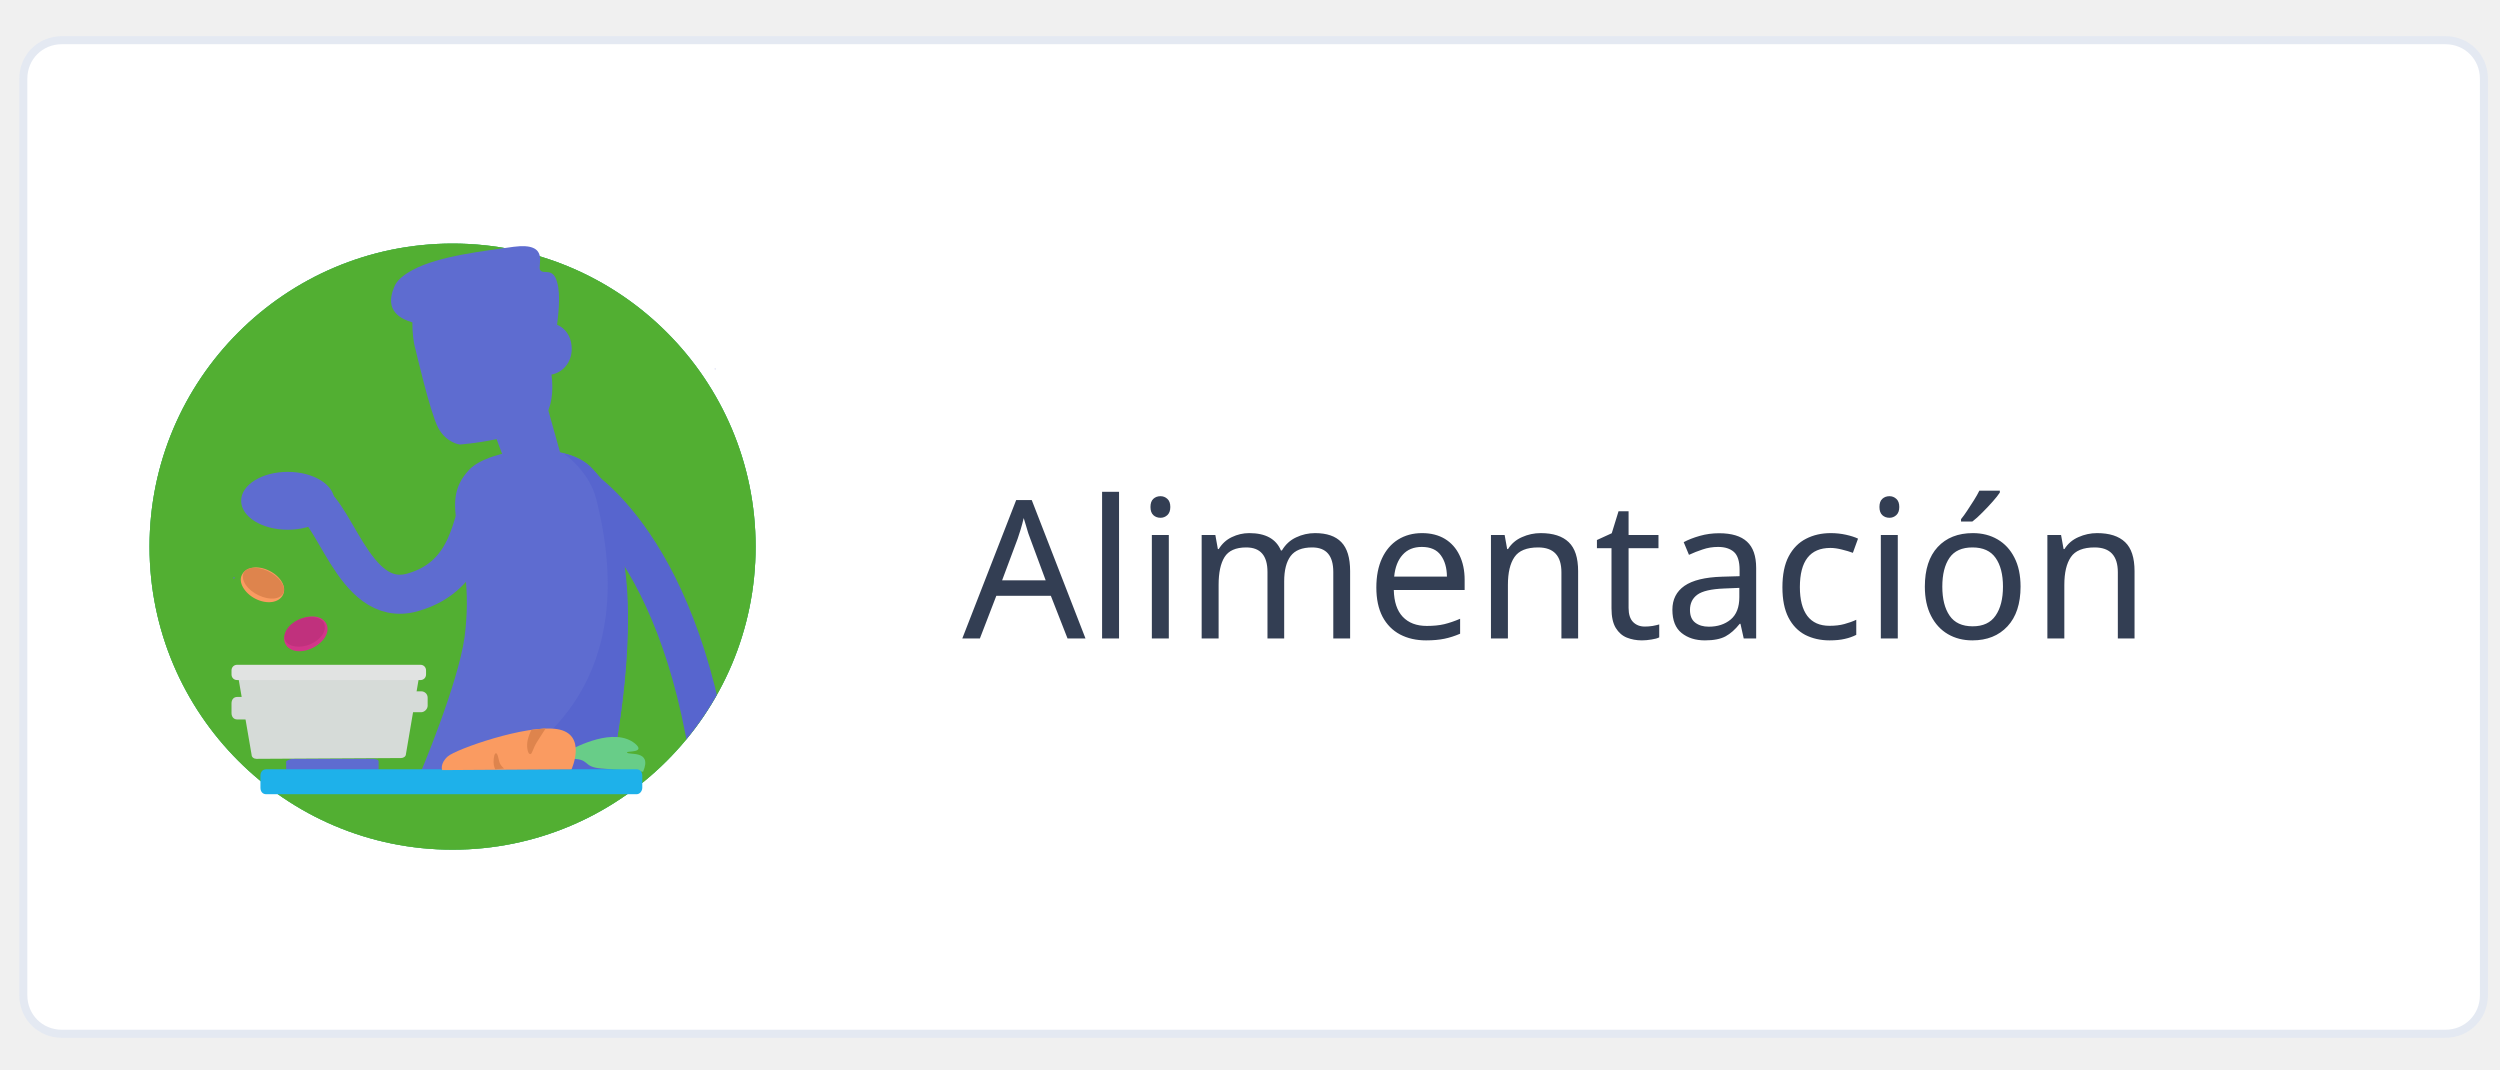
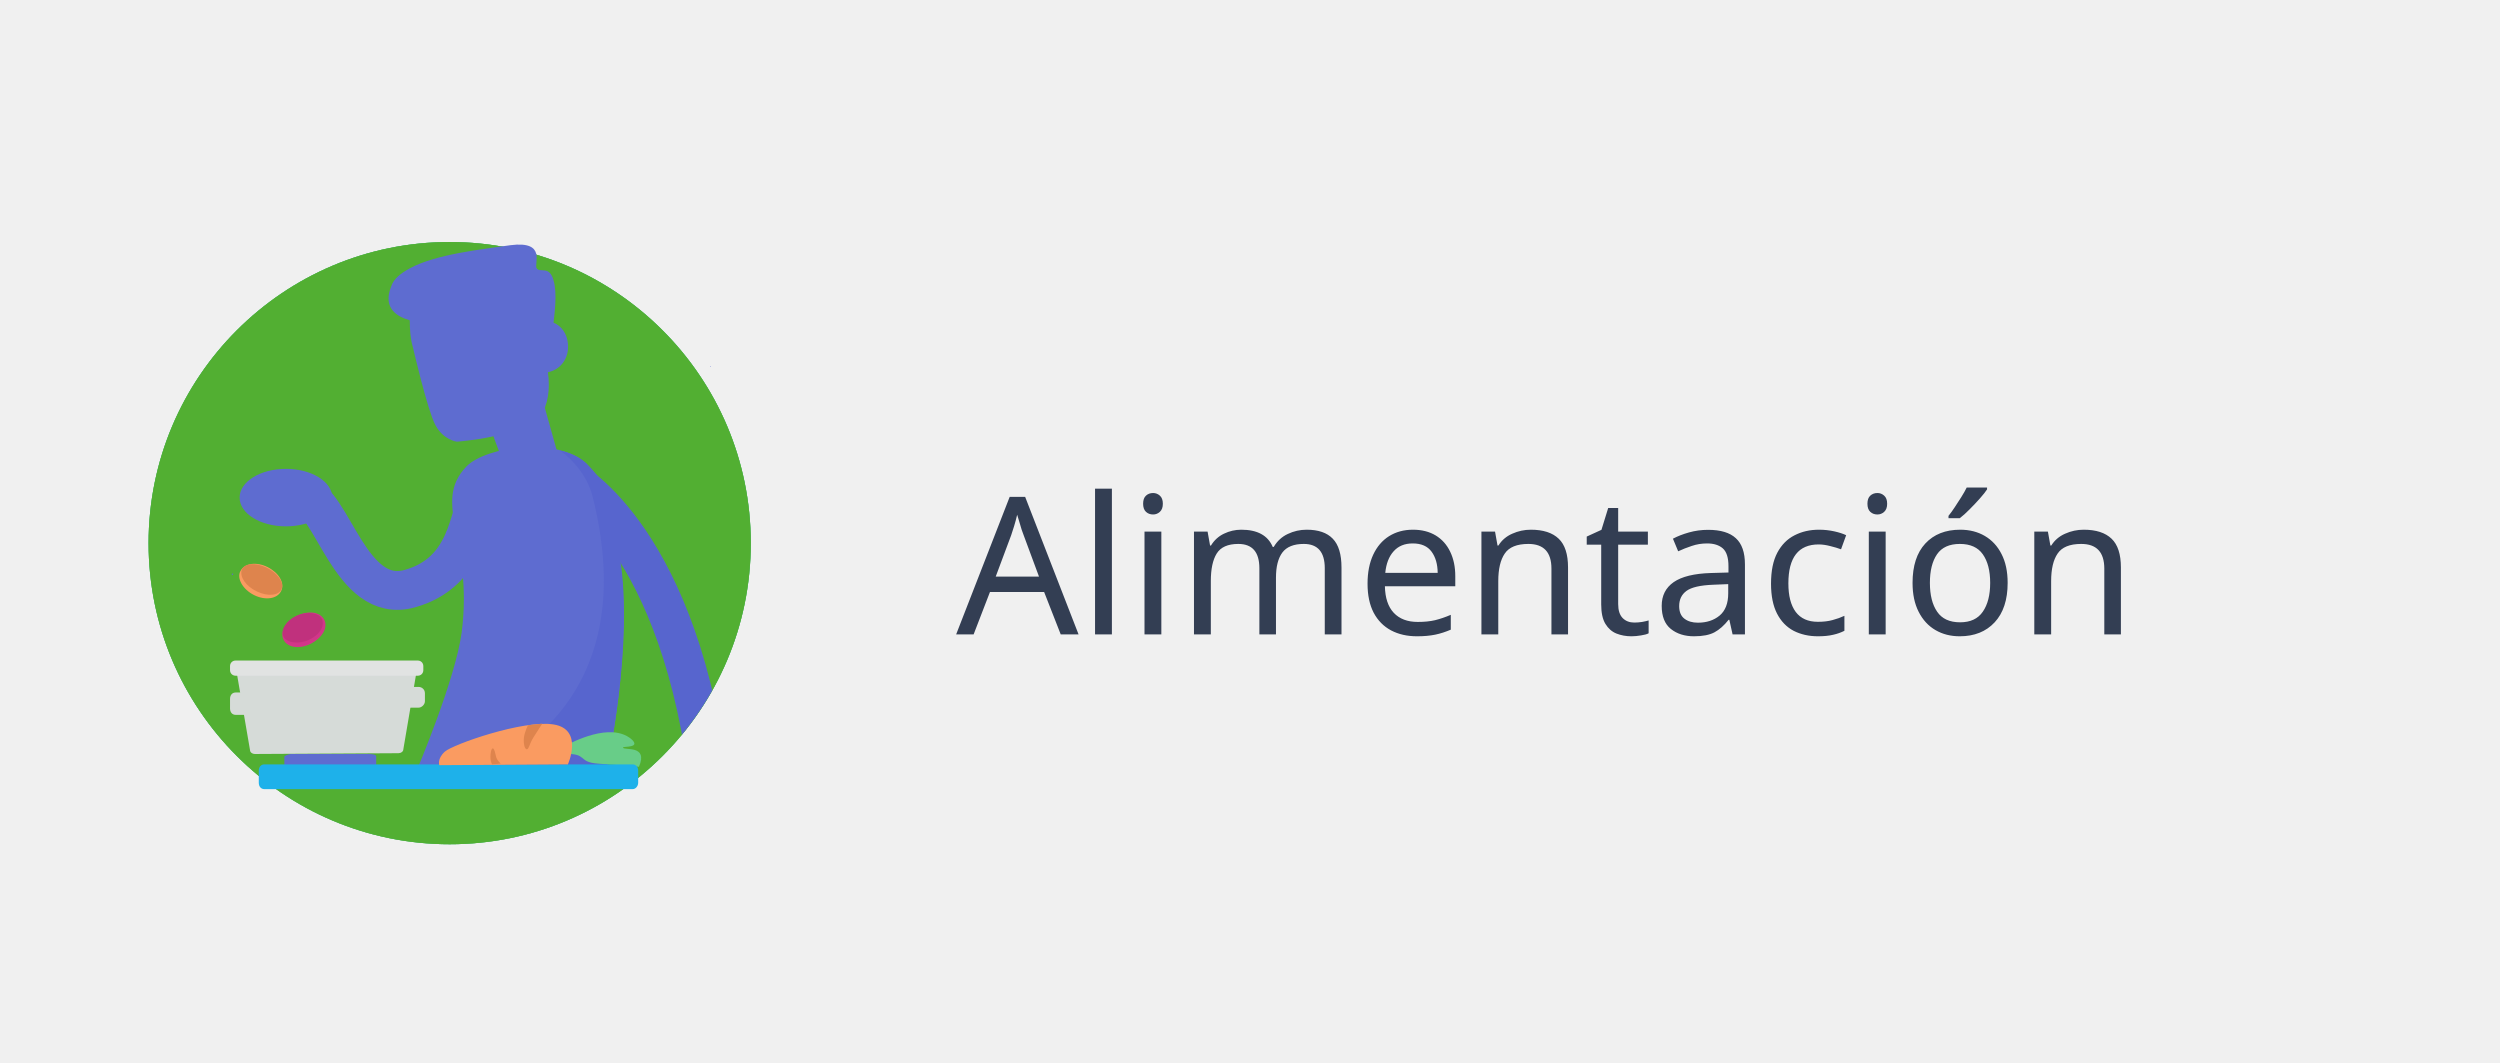
- <svg xmlns="http://www.w3.org/2000/svg" version="1.1" id="Capa_1" x="0px" y="0px" viewBox="0 0 311 133" style="enable-background:new 0 0 311 133;" xml:space="preserve">
+ <svg xmlns="http://www.w3.org/2000/svg" version="1.1" id="Capa_1" x="0px" y="0px" viewBox="0 0 313 133" style="enable-background:new 0 0 313 133;" xml:space="preserve">
  <style type="text/css">
	.st0{display:none;filter:url(#prefix__a);}
	.st1{display:inline;fill-rule:evenodd;clip-rule:evenodd;}
- 	.st2{fill-rule:evenodd;clip-rule:evenodd;fill:#FFFFFF;stroke:#E4E9F2;}
- 	.st3{fill-rule:evenodd;clip-rule:evenodd;fill:#4FBA71;}
- 	.st4{fill-rule:evenodd;clip-rule:evenodd;fill:#52AF32;}
- 	.st5{filter:url(#Adobe_OpacityMaskFilter);}
- 	.st6{fill-rule:evenodd;clip-rule:evenodd;fill:#FFFFFF;}
- 	.st7{mask:url(#prefix__d_1_);fill:none;stroke:#5765CE;stroke-width:4.86;stroke-linejoin:round;}
- 	.st8{fill-rule:evenodd;clip-rule:evenodd;fill:#5E6CD0;}
- 	.st9{fill-rule:evenodd;clip-rule:evenodd;fill:#FEFFFE;}
- 	.st10{fill:none;stroke:#68CD88;stroke-width:0.5;stroke-linecap:round;stroke-linejoin:round;}
- 	.st11{fill-rule:evenodd;clip-rule:evenodd;fill:#D6DBD8;}
- 	.st12{fill:none;stroke:#5E6CD0;stroke-width:4.86;stroke-linejoin:round;}
- 	.st13{fill-rule:evenodd;clip-rule:evenodd;fill:#FA9B61;}
- 	.st14{fill-rule:evenodd;clip-rule:evenodd;fill:#D23689;}
- 	.st15{fill-rule:evenodd;clip-rule:evenodd;fill:#5765CE;}
- 	.st16{fill-rule:evenodd;clip-rule:evenodd;fill:#68CD88;}
- 	.st17{fill-rule:evenodd;clip-rule:evenodd;fill:#1EB1EA;}
- 	.st18{fill-rule:evenodd;clip-rule:evenodd;fill:#DE844D;}
- 	.st19{fill-rule:evenodd;clip-rule:evenodd;fill:#E1E3E2;}
- 	.st20{fill-rule:evenodd;clip-rule:evenodd;fill:#C0317D;}
- 	.st21{fill:#333E53;}
- 	.st22{font-family:'Montserrat-Medium';}
- 	.st23{font-size:24.009px;}
+ 	.st2{fill-rule:evenodd;clip-rule:evenodd;fill:#4FBA71;}
+ 	.st3{fill-rule:evenodd;clip-rule:evenodd;fill:#52AF32;}
+ 	.st4{filter:url(#Adobe_OpacityMaskFilter);}
+ 	.st5{fill-rule:evenodd;clip-rule:evenodd;fill:#FFFFFF;}
+ 	.st6{mask:url(#prefix__d_1_);fill:none;stroke:#5765CE;stroke-width:4.86;stroke-linejoin:round;}
+ 	.st7{fill-rule:evenodd;clip-rule:evenodd;fill:#5E6CD0;}
+ 	.st8{fill-rule:evenodd;clip-rule:evenodd;fill:#FEFFFE;}
+ 	.st9{fill:none;stroke:#68CD88;stroke-width:0.5;stroke-linecap:round;stroke-linejoin:round;}
+ 	.st10{fill-rule:evenodd;clip-rule:evenodd;fill:#D6DBD8;}
+ 	.st11{fill:none;stroke:#5E6CD0;stroke-width:4.86;stroke-linejoin:round;}
+ 	.st12{fill-rule:evenodd;clip-rule:evenodd;fill:#FA9B61;}
+ 	.st13{fill-rule:evenodd;clip-rule:evenodd;fill:#D23689;}
+ 	.st14{fill-rule:evenodd;clip-rule:evenodd;fill:#5765CE;}
+ 	.st15{fill-rule:evenodd;clip-rule:evenodd;fill:#68CD88;}
+ 	.st16{fill-rule:evenodd;clip-rule:evenodd;fill:#1EB1EA;}
+ 	.st17{fill-rule:evenodd;clip-rule:evenodd;fill:#DE844D;}
+ 	.st18{fill-rule:evenodd;clip-rule:evenodd;fill:#E1E3E2;}
+ 	.st19{fill-rule:evenodd;clip-rule:evenodd;fill:#C0317D;}
+ 	.st20{fill:#333E53;}
+ 	.st21{font-family:'Montserrat-Medium';}
+ 	.st22{font-size:24.009px;}
+ 	.st23{display:none;}
+ 	.st24{display:inline;}
+ 	.st25{fill-rule:evenodd;clip-rule:evenodd;}
+ 	.st26{fill-rule:evenodd;clip-rule:evenodd;fill:#FFFFFF;stroke:#E4E9F2;}
+ 	.st27{fill-rule:evenodd;clip-rule:evenodd;fill:#00BCFD;}
+ 	.st28{fill-rule:evenodd;clip-rule:evenodd;fill:#00A2DA;}
+ 	.st29{fill-rule:evenodd;clip-rule:evenodd;fill:#006DD0;}
+ 	.st30{fill-rule:evenodd;clip-rule:evenodd;fill:#E9EDEB;}
+ 	.st31{font-size:23.835px;}
+ 	.st32{fill-rule:evenodd;clip-rule:evenodd;fill:#F08936;}
+ 	.st33{fill-rule:evenodd;clip-rule:evenodd;fill:#2CB1CD;}
+ 	.st34{fill-rule:evenodd;clip-rule:evenodd;fill:#57AC3D;}
+ 	.st35{fill-rule:evenodd;clip-rule:evenodd;fill:#349FBC;}
+ 	.st36{fill-rule:evenodd;clip-rule:evenodd;fill:#5A9E43;}
+ 	.st37{fill-rule:evenodd;clip-rule:evenodd;fill:#B82E79;}
+ 	.st38{fill-rule:evenodd;clip-rule:evenodd;fill:#D33689;}
+ 	.st39{fill-rule:evenodd;clip-rule:evenodd;fill:#89247A;}
+ 	.st40{fill-rule:evenodd;clip-rule:evenodd;fill:#FBCD42;}
+ 	.st41{fill-rule:evenodd;clip-rule:evenodd;fill:#52B572;}
+ 	.st42{fill-rule:evenodd;clip-rule:evenodd;fill:#F2F3F8;}
+ 	.st43{font-size:23.516px;}
</style>
  <filter filterUnits="objectBoundingBox" height="184.5%" id="prefix__a" width="134.1%" x="-17.1%" y="-40.3%">
    <feMorphology in="SourceAlpha" operator="dilate" radius=".5" result="shadowSpreadOuter1" />
    <feOffset dy="2" in="shadowSpreadOuter1" result="shadowOffsetOuter1" />
    <feGaussianBlur in="shadowOffsetOuter1" result="shadowBlurOuter1" stdDeviation="14" />
    <feComposite in="shadowBlurOuter1" in2="SourceAlpha" operator="out" result="shadowBlurOuter1" />
    <feColorMatrix in="shadowBlurOuter1" values="0 0 0 0 0 0 0 0 0 0 0 0 0 0 0 0 0 0 0.06 0" />
  </filter>
  <g transform="translate(28 26)">
    <g class="st0">
-       <path id="prefix__b_2_" class="st1" d="M-20.3-21h296.5c2.7,0,4.8,2.1,4.8,4.8v114c0,2.7-2.1,4.8-4.8,4.8H-20.3    c-2.7,0-4.8-2.1-4.8-4.8v-114C-25.1-18.9-23-21-20.3-21z" />
-     </g>
-     <g>
-       <path id="prefix__b_1_" class="st2" d="M-20.3-21h296.5c2.7,0,4.8,2.1,4.8,4.8v114c0,2.7-2.1,4.8-4.8,4.8H-20.3    c-2.7,0-4.8-2.1-4.8-4.8v-114C-25.1-18.9-23-21-20.3-21z" />
+       <path id="prefix__b_1_" class="st1" d="M-20.3-21h296.5c2.7,0,4.8,2.1,4.8,4.8v114c0,2.7-2.1,4.8-4.8,4.8H-20.3    c-2.7,0-4.8-2.1-4.8-4.8v-114C-25.1-18.9-23-21-20.3-21z" />
    </g>
    <g transform="translate(13 21)">
-       <path class="st3" d="M-22.4,21c0-20.8,16.9-37.7,37.7-37.7S53,0.2,53,21S36.1,58.7,15.3,58.7S-22.4,41.8-22.4,21z" />
-       <path class="st3" d="M-22.4,21c0-20.8,16.9-37.7,37.7-37.7S53,0.2,53,21S36.1,58.7,15.3,58.7S-22.4,41.8-22.4,21z" />
-       <g>
-         <path id="prefix__c_1_" class="st4" d="M-22.4,21c0-20.8,16.9-37.7,37.7-37.7S53,0.2,53,21S36.1,58.7,15.3,58.7     S-22.4,41.8-22.4,21z" />
+       <path class="st2" d="M-22.4,21c0-20.8,16.9-37.7,37.7-37.7S53,0.2,53,21S36.1,58.7,15.3,58.7S-22.4,41.8-22.4,21z" />
+       <path class="st2" d="M-22.4,21c0-20.8,16.9-37.7,37.7-37.7S53,0.2,53,21S36.1,58.7,15.3,58.7S-22.4,41.8-22.4,21z" />
+       <g>
+         <path id="prefix__c_1_" class="st3" d="M-22.4,21c0-20.8,16.9-37.7,37.7-37.7S53,0.2,53,21S36.1,58.7,15.3,58.7     S-22.4,41.8-22.4,21z" />
      </g>
      <defs>
        <filter id="Adobe_OpacityMaskFilter" filterUnits="userSpaceOnUse" x="29.2" y="11" width="21" height="41.5">
          <feColorMatrix type="matrix" values="1 0 0 0 0  0 1 0 0 0  0 0 1 0 0  0 0 0 1 0" />
        </filter>
      </defs>
      <mask maskUnits="userSpaceOnUse" x="29.2" y="11" width="21" height="41.5" id="prefix__d_1_">
-         <g class="st5">
-           <path id="prefix__c_2_" class="st6" d="M-22.4,21c0-20.8,16.9-37.7,37.7-37.7S53,0.2,53,21S36.1,58.7,15.3,58.7      S-22.4,41.8-22.4,21z" />
+         <g class="st4">
+           <path id="prefix__c_2_" class="st5" d="M-22.4,21c0-20.8,16.9-37.7,37.7-37.7S53,0.2,53,21S36.1,58.7,15.3,58.7      S-22.4,41.8-22.4,21z" />
        </g>
      </mask>
-       <path class="st7" d="M30.4,13.1c0,0,14,7.4,17.5,39.1" />
-       <g>
-         <path class="st8" d="M10.3-13.4c-1.1,0.6-2,1.3-2.3,2.2c-1.2,2.9,0.9,3.9,2.3,4.3c0,1.2,0.1,2.4,0.4,3.4c0,0,1.8,7.8,2.8,9.7     c1,1.9,2.7,2.1,2.7,2.1s8.4-0.6,10.5-3.4c0.9-1.1,1.2-3.2,0.9-5.3c1.6-0.3,2.7-1.8,2.5-3.6c-0.1-1.2-0.8-2.2-1.8-2.6     c0.1-0.9,0.5-3.7,0-5.3c-0.5-1.9-1.7-0.9-2.1-1.5c-0.4-0.5,1.3-3.5-3.3-2.9C19.5-15.8,13.6-15.2,10.3-13.4z M30.9,11.8     C30.7,11.7,30.7,11.7,30.9,11.8" />
-       </g>
-       <g>
-         <path class="st9" d="M-5,41.5L-5,46.3c0,0.3,0.2,0.5,0.5,0.4l5.7-2.4c0.3-0.1,0.3-0.3,0-0.5l-5.7-2.7C-4.7,41.1-5,41.2-5,41.5     L-5,41.5z" />
-       </g>
-       <g>
-         <path class="st10" d="M26.6,36.8h2.9v2.6h-2.9V36.8z M26.7,42.2h2.9v2.6h-2.9V42.2z" />
-         <path class="st10" d="M27.2,37.8l1,1.1c0,0,1.6-2,3.2-2.2 M27.6,42.8l0.9,1.1c0,0,1.5-2,3-2.1" />
-       </g>
-       <g>
-         <path class="st8" d="M-4.5,47.4l9.7,0c0.5,0,0.9,0.1,0.9,0.3v1c0,0.2-0.4,0.3-0.9,0.3l-9.7,0c-0.5,0-0.9-0.1-0.9-0.3v-1     C-5.4,47.7-5,47.4-4.5,47.4L-4.5,47.4z" />
-         <path class="st11" d="M-11.5,39.7h3.7c0.4,0,0.7,0.3,0.7,0.8v1.2c0,0.4-0.3,0.8-0.7,0.8h-3.7c-0.4,0-0.7-0.3-0.7-0.8v-1.2     C-12.2,40-11.9,39.7-11.5,39.7z M7.1,39h4.3c0.4,0,0.8,0.3,0.8,0.8v1c0,0.4-0.4,0.8-0.8,0.8H7.1c-0.4,0-0.8-0.3-0.8-0.8v-1     C6.2,39.3,6.6,39,7.1,39z" />
-         <path class="st8" d="M27,3.3l2.1,7.5c0,0-6.4,1.6-6.9,0.5c-0.5-1.1-1.8-4.7-1.8-4.7S27,3.3,27,3.3z" />
-         <path class="st8" d="M32.6,11.3c2.9,3.1,2.7,4.2,3.9,11.4C38.4,33.6,35,49,35,49l-23.8,0.4c0,0,4.8-11.3,5.6-17.2     C18.3,20.6,13,16,17.4,11.4C19.8,8.9,29.1,7.5,32.6,11.3z M47.9-1.1C47.9-1.1,48-1.2,47.9-1.1c0.1-0.1,0.1,0,0.1,0S48-1,47.9-1.1     C48-1,47.9-1.1,47.9-1.1z" />
-         <path class="st12" d="M-3.2,15c3.8,0.5,6,13.8,13.5,11.7c7.5-2.1,7.3-9.4,8.8-11.8" />
-         <path class="st8" d="M-11,15.3c0-2,2.6-3.6,5.8-3.6s5.8,1.6,5.8,3.6s-2.6,3.6-5.8,3.6C-8.4,18.9-11,17.3-11,15.3L-11,15.3z" />
-         <path class="st13" d="M-10.9,24.5c0.5-1,2-1.2,3.4-0.5c1.4,0.7,2.2,2,1.7,3c-0.5,1-2,1.2-3.4,0.5S-11.4,25.4-10.9,24.5z" />
-         <path class="st8" d="M-13.1,25.2C-13.1,25.2-13.1,25.2-13.1,25.2C-13.1,25.2-13.1,25.2-13.1,25.2C-13.1,25.2-13.1,25.3-13.1,25.2     C-13.1,25.3-13.1,25.2-13.1,25.2L-13.1,25.2z M-12,24.9c0,0,0.1-0.1,0.1-0.1s0.1,0,0.1,0.1c0,0-0.1,0.1-0.1,0.1S-12,24.9-12,24.9     z" />
-         <path class="st14" d="M-0.4,30.6c-0.5-1-2-1.2-3.4-0.5c-1.4,0.7-2.2,2-1.7,3c0.5,1,2,1.2,3.4,0.5C-0.7,32.9,0.1,31.6-0.4,30.6z" />
-         <path class="st11" d="M11.2,36.8l-1.7,10c0,0.3-0.3,0.5-0.6,0.5l-18,0.1c-0.3,0-0.6-0.2-0.6-0.5l-1.7-9.9c0-0.3,0.1-0.5,0.4-0.5     l21.7-0.2C11.1,36.3,11.3,36.5,11.2,36.8z" />
-         <path class="st15" d="M29.1,9.4c0.6,0.4,3.3,2.5,4.1,5.8c5.6,22.3-7,31.1-13.4,34.1L35,49c0,0,3.4-15.4,1.6-26.3     c-1.2-7.2-1-8.3-3.9-11.4C31.8,10.3,30.5,9.7,29.1,9.4z" />
-         <path class="st16" d="M29.7,46.4c1-0.5,5.7-3,8.3-0.9c1.4,1.2-1.1,0.9-1,1.1c0.1,0.4,3.2-0.4,2,2.4c0,0-2.7-0.2-5.2-0.4     c-2.5-0.2-1.2-1.3-4.1-1.2" />
-         <path class="st17" d="M-7.9,48.7h46.1c0.4,0,0.7,0.3,0.7,0.8v1.5c0,0.4-0.3,0.8-0.7,0.8H-7.9c-0.4,0-0.7-0.3-0.7-0.8v-1.5     C-8.6,49-8.3,48.7-7.9,48.7L-7.9,48.7z" />
-         <path class="st13" d="M14.7,47.1c1-0.9,9.8-4,13.6-3.4s1.8,5,1.8,5L14,48.8C14,48.8,13.7,48,14.7,47.1z" />
-         <path class="st18" d="M25.1,43.8c0,0-0.4,0.8-0.5,1.5c-0.1,0.8,0.1,1.6,0.4,1.5c0.2,0,0.3-0.7,0.8-1.5c0.5-0.8,1.1-1.7,1.1-1.7      M20.6,48.7c0,0-0.2-0.4-0.2-0.9c0-0.5,0.1-1.1,0.3-1.1c0.2,0,0.3,0.6,0.4,1c0.1,0.5,0.6,0.9,0.6,0.9L20.6,48.7L20.6,48.7z" />
-         <path class="st19" d="M-11.5,35.7h22.8c0.4,0,0.7,0.3,0.7,0.7v0.5c0,0.4-0.3,0.7-0.7,0.7h-22.8c-0.4,0-0.7-0.3-0.7-0.7v-0.5     C-12.2,36-11.9,35.7-11.5,35.7z" />
-         <path class="st18" d="M-10.6,24.1c0.6-0.7,2.1-0.6,3.4,0.2c1.3,0.8,1.9,2,1.3,2.7c-0.6,0.7-2.1,0.6-3.4-0.2     C-10.6,26-11.1,24.8-10.6,24.1L-10.6,24.1z" />
-         <path class="st20" d="M-0.7,30.5c-0.4-0.8-1.9-1-3.2-0.4c-1.3,0.6-2,1.8-1.6,2.6c0.4,0.8,1.9,1,3.2,0.4     C-1,32.5-0.3,31.4-0.7,30.5z" />
-       </g>
-       <text transform="matrix(1 0 0 1 78.709 32.4287)" class="st21 st22 st23">Alimentación</text>
+       <path class="st6" d="M30.4,13.1c0,0,14,7.4,17.5,39.1" />
+       <g>
+         <path class="st7" d="M10.3-13.4c-1.1,0.6-2,1.3-2.3,2.2c-1.2,2.9,0.9,3.9,2.3,4.3c0,1.2,0.1,2.4,0.4,3.4c0,0,1.8,7.8,2.8,9.7     c1,1.9,2.7,2.1,2.7,2.1s8.4-0.6,10.5-3.4c0.9-1.1,1.2-3.2,0.9-5.3c1.6-0.3,2.7-1.8,2.5-3.6c-0.1-1.2-0.8-2.2-1.8-2.6     c0.1-0.9,0.5-3.7,0-5.3c-0.5-1.9-1.7-0.9-2.1-1.5c-0.4-0.5,1.3-3.5-3.3-2.9C19.5-15.8,13.6-15.2,10.3-13.4z M30.9,11.8     C30.7,11.7,30.7,11.7,30.9,11.8" />
+       </g>
+       <g>
+         <path class="st8" d="M-5,41.5L-5,46.3c0,0.3,0.2,0.5,0.5,0.4l5.7-2.4c0.3-0.1,0.3-0.3,0-0.5l-5.7-2.7C-4.7,41.1-5,41.2-5,41.5     L-5,41.5z" />
+       </g>
+       <g>
+         <path class="st9" d="M26.6,36.8h2.9v2.6h-2.9V36.8z M26.7,42.2h2.9v2.6h-2.9V42.2z" />
+         <path class="st9" d="M27.2,37.8l1,1.1c0,0,1.6-2,3.2-2.2 M27.6,42.8l0.9,1.1c0,0,1.5-2,3-2.1" />
+       </g>
+       <g>
+         <path class="st7" d="M-4.5,47.4l9.7,0c0.5,0,0.9,0.1,0.9,0.3v1c0,0.2-0.4,0.3-0.9,0.3l-9.7,0c-0.5,0-0.9-0.1-0.9-0.3v-1     C-5.4,47.7-5,47.4-4.5,47.4L-4.5,47.4z" />
+         <path class="st10" d="M-11.5,39.7h3.7c0.4,0,0.7,0.3,0.7,0.8v1.2c0,0.4-0.3,0.8-0.7,0.8h-3.7c-0.4,0-0.7-0.3-0.7-0.8v-1.2     C-12.2,40-11.9,39.7-11.5,39.7z M7.1,39h4.3c0.4,0,0.8,0.3,0.8,0.8v1c0,0.4-0.4,0.8-0.8,0.8H7.1c-0.4,0-0.8-0.3-0.8-0.8v-1     C6.2,39.3,6.6,39,7.1,39z" />
+         <path class="st7" d="M27,3.3l2.1,7.5c0,0-6.4,1.6-6.9,0.5c-0.5-1.1-1.8-4.7-1.8-4.7S27,3.3,27,3.3z" />
+         <path class="st7" d="M32.6,11.3c2.9,3.1,2.7,4.2,3.9,11.4C38.4,33.6,35,49,35,49l-23.8,0.4c0,0,4.8-11.3,5.6-17.2     C18.3,20.6,13,16,17.4,11.4C19.8,8.9,29.1,7.5,32.6,11.3z M47.9-1.1C47.9-1.1,48-1.2,47.9-1.1c0.1-0.1,0.1,0,0.1,0S48-1,47.9-1.1     C48-1,47.9-1.1,47.9-1.1z" />
+         <path class="st11" d="M-3.2,15c3.8,0.5,6,13.8,13.5,11.7c7.5-2.1,7.3-9.4,8.8-11.8" />
+         <path class="st7" d="M-11,15.3c0-2,2.6-3.6,5.8-3.6s5.8,1.6,5.8,3.6s-2.6,3.6-5.8,3.6C-8.4,18.9-11,17.3-11,15.3L-11,15.3z" />
+         <path class="st12" d="M-10.9,24.5c0.5-1,2-1.2,3.4-0.5c1.4,0.7,2.2,2,1.7,3c-0.5,1-2,1.2-3.4,0.5S-11.4,25.4-10.9,24.5z" />
+         <path class="st7" d="M-13.1,25.2C-13.1,25.2-13.1,25.2-13.1,25.2C-13.1,25.2-13.1,25.2-13.1,25.2C-13.1,25.2-13.1,25.3-13.1,25.2     C-13.1,25.3-13.1,25.2-13.1,25.2L-13.1,25.2z M-12,24.9c0,0,0.1-0.1,0.1-0.1s0.1,0,0.1,0.1c0,0-0.1,0.1-0.1,0.1S-12,24.9-12,24.9     z" />
+         <path class="st13" d="M-0.4,30.6c-0.5-1-2-1.2-3.4-0.5c-1.4,0.7-2.2,2-1.7,3c0.5,1,2,1.2,3.4,0.5C-0.7,32.9,0.1,31.6-0.4,30.6z" />
+         <path class="st10" d="M11.2,36.8l-1.7,10c0,0.3-0.3,0.5-0.6,0.5l-18,0.1c-0.3,0-0.6-0.2-0.6-0.5l-1.7-9.9c0-0.3,0.1-0.5,0.4-0.5     l21.7-0.2C11.1,36.3,11.3,36.5,11.2,36.8z" />
+         <path class="st14" d="M29.1,9.4c0.6,0.4,3.3,2.5,4.1,5.8c5.6,22.3-7,31.1-13.4,34.1L35,49c0,0,3.4-15.4,1.6-26.3     c-1.2-7.2-1-8.3-3.9-11.4C31.8,10.3,30.5,9.7,29.1,9.4z" />
+         <path class="st15" d="M29.7,46.4c1-0.5,5.7-3,8.3-0.9c1.4,1.2-1.1,0.9-1,1.1c0.1,0.4,3.2-0.4,2,2.4c0,0-2.7-0.2-5.2-0.4     c-2.5-0.2-1.2-1.3-4.1-1.2" />
+         <path class="st16" d="M-7.9,48.7h46.1c0.4,0,0.7,0.3,0.7,0.8v1.5c0,0.4-0.3,0.8-0.7,0.8H-7.9c-0.4,0-0.7-0.3-0.7-0.8v-1.5     C-8.6,49-8.3,48.7-7.9,48.7L-7.9,48.7z" />
+         <path class="st12" d="M14.7,47.1c1-0.9,9.8-4,13.6-3.4s1.8,5,1.8,5L14,48.8C14,48.8,13.7,48,14.7,47.1z" />
+         <path class="st17" d="M25.1,43.8c0,0-0.4,0.8-0.5,1.5c-0.1,0.8,0.1,1.6,0.4,1.5c0.2,0,0.3-0.7,0.8-1.5c0.5-0.8,1.1-1.7,1.1-1.7      M20.6,48.7c0,0-0.2-0.4-0.2-0.9c0-0.5,0.1-1.1,0.3-1.1c0.2,0,0.3,0.6,0.4,1c0.1,0.5,0.6,0.9,0.6,0.9L20.6,48.7L20.6,48.7z" />
+         <path class="st18" d="M-11.5,35.7h22.8c0.4,0,0.7,0.3,0.7,0.7v0.5c0,0.4-0.3,0.7-0.7,0.7h-22.8c-0.4,0-0.7-0.3-0.7-0.7v-0.5     C-12.2,36-11.9,35.7-11.5,35.7z" />
+         <path class="st17" d="M-10.6,24.1c0.6-0.7,2.1-0.6,3.4,0.2c1.3,0.8,1.9,2,1.3,2.7c-0.6,0.7-2.1,0.6-3.4-0.2     C-10.6,26-11.1,24.8-10.6,24.1L-10.6,24.1z" />
+         <path class="st19" d="M-0.7,30.5c-0.4-0.8-1.9-1-3.2-0.4c-1.3,0.6-2,1.8-1.6,2.6c0.4,0.8,1.9,1,3.2,0.4     C-1,32.5-0.3,31.4-0.7,30.5z" />
+       </g>
+       <text transform="matrix(1 0 0 1 78.709 32.4287)" class="st20 st21 st22">Alimentación</text>
+     </g>
+   </g>
+   <g transform="translate(28 26)" class="st23">
+     <g class="st24">
+       <path id="prefix__b_3_" class="st25" d="M-19.2-20.1h294.4c2.6,0,4.8,2.1,4.8,4.8V97.9c0,2.6-2.1,4.8-4.8,4.8H-19.2    c-2.6,0-4.8-2.1-4.8-4.8V-15.3C-24-18-21.9-20.1-19.2-20.1z" />
+     </g>
+     <g class="st24">
+       <path id="prefix__b_2_" class="st26" d="M-19.2-20.1h294.4c2.6,0,4.8,2.1,4.8,4.8V97.9c0,2.6-2.1,4.8-4.8,4.8H-19.2    c-2.6,0-4.8-2.1-4.8-4.8V-15.3C-24-18-21.9-20.1-19.2-20.1z" />
+     </g>
+     <g class="st24">
+       <path class="st27" d="M-2.4,41.7C-2.4,21.4,14,5,34.3,5C54.6,5,71,21.4,71,41.7c0,20.3-16.4,36.7-36.7,36.7    C14,78.4-2.4,61.9-2.4,41.7z" />
+       <path class="st7" d="M49.5,32.8C49.3,32.6,49.3,32.7,49.5,32.8" />
+       <g>
+         <path class="st18" d="M27,36.6c-0.2-0.4-5.8,13.4-5.8,13.4c-0.7,1.8-0.5,4.6,0.3,6.3l3.8,7.3C25.4,63.5,27.4,37.4,27,36.6z      M43.4,36.4c0.2-0.4,5.8,13.4,5.8,13.4c0.7,1.8,0.5,4.6-0.3,6.3L45,63.4C45,63.4,43.1,37.2,43.4,36.4L43.4,36.4z" />
+         <path class="st5" d="M9,25.9c-2.5-0.1-5.2,1.6-6.2,5.2c-1.5,5.4,10.2,15.1,10.3,15.2v0.1l0,0v0c0.1-0.1,11.8-9.8,10.3-15.2     c-1.6-5.7-7.5-6.6-10.5-3.3C12,26.6,10.5,26,9,25.9z" />
+         <path class="st28" d="M12.7,30.2c-0.2,0-0.4,0.2-0.4,0.4v3l-3,0c-0.2,0-0.4,0.2-0.4,0.4l0,1.4c0,0.2,0.2,0.4,0.4,0.4l3,0v3     c0,0.2,0.2,0.4,0.4,0.4h1.4c0.2,0,0.4-0.2,0.4-0.4v-3l3,0c0.2,0,0.4-0.2,0.4-0.4l0-1.4c0-0.2-0.2-0.4-0.4-0.4l-3,0v-3     c0-0.2-0.2-0.4-0.4-0.4C14.1,30.2,12.7,30.2,12.7,30.2z" />
+         <path class="st15" d="M47.9,34c0-5.7,4.6-10.3,10.3-10.3c5.7,0,10.3,4.6,10.3,10.3c0,5.7-4.6,10.3-10.3,10.3S47.9,39.7,47.9,34z" />
+       </g>
+       <g>
+         <path class="st7" d="M66.1,20.2C66.1,20.1,66.1,20.1,66.1,20.2c0.1-0.1,0.1,0,0.1,0C66.2,20.2,66.2,20.2,66.1,20.2     C66.1,20.2,66.1,20.2,66.1,20.2z M6.6,45.8C6.6,45.8,6.6,45.8,6.6,45.8C6.6,45.8,6.7,45.8,6.6,45.8C6.7,45.8,6.6,45.8,6.6,45.8     C6.6,45.8,6.6,45.8,6.6,45.8z M7.7,45.5c0,0,0,0,0.1,0s0.1,0,0.1,0c0,0,0,0-0.1,0C7.8,45.5,7.7,45.5,7.7,45.5L7.7,45.5z" />
+         <path class="st29" d="M33.2,15.8h3.5c3.1,0,5.7,2.5,5.7,5.7V28c0,3.1-2.5,5.7-5.7,5.7h-3.5c-3.1,0-5.7-2.5-5.7-5.7v-6.6     C27.5,18.3,30.1,15.8,33.2,15.8L33.2,15.8z" />
+         <path class="st15" d="M63.3,4.1h0.2l0,0H63.3z" />
+         <path class="st29" d="M26.8,14.2c0-2,1.6-3.6,3.6-3.6c2,0,3.6,1.6,3.6,3.6s-1.6,3.6-3.6,3.6C28.4,17.9,26.8,16.2,26.8,14.2z" />
+         <path class="st29" d="M26.1,20.1c0,0,0.2,11.4,9.9-0.3c0,0,6.1,3.7,8.8,1.4c2.2-1.8-0.9-11.8-14.3-5.9     C26,17.3,26.1,20.1,26.1,20.1z" />
+         <path class="st29" d="M24.1,26.1c0-1.6,1.3-2.9,2.9-2.9c1.6,0,2.9,1.3,2.9,2.9c0,1.6-1.3,2.9-2.9,2.9     C25.4,29,24.1,27.7,24.1,26.1z M39.4,25.9c0-1.6,1.3-2.9,2.9-2.9c1.6,0,2.9,1.3,2.9,2.9c0,1.6-1.3,2.9-2.9,2.9     C40.7,28.8,39.4,27.5,39.4,25.9z M33.1,32H36v5.3h-2.8V32z" />
+         <path class="st29" d="M43,37.1l1.5,39.7c0,0-5.5,1.6-10.4,1.6c-5,0-9.5-1.5-9.5-1.5l2.6-39.6c0-0.4,0.4-0.8,0.8-0.8l14.3-0.2     C42.6,36.3,43,36.6,43,37.1z" />
+         <path class="st30" d="M43.7,36.9l1.5,23.4l0.9,13.2c0,0-1.5,2-4,2.9C39.6,77.2,36,77,36,77l-1.3-12.2l-1.5,12.7     c0,0-2.5,0.2-4.9-0.5c-2.4-0.7-4.7-2.3-4.7-2.3l1.5-18.2l1.6-19.3c0,0-0.3-0.6,1.1-0.9c1.4-0.2,4.5-0.1,4.5-0.1l2.1,6.4l2.2-6.3     l6.1,0C43.2,36.2,43.6,36.5,43.7,36.9z" />
+         <path class="st8" d="M29.9,39.6c-0.2,0.2,0,0.5,0.3,0.6l1.9,0c0.3,0.1,2.5,5.3,2.5,5.3l-0.1-2.9l-1.7-6.2c0,0-0.5-0.5-0.8-0.1     C32.1,36.2,29.9,39.6,29.9,39.6z" />
+         <path class="st8" d="M39.2,39.4c0.2,0.2,0,0.5-0.3,0.6L37,40c-0.3,0.1-2.5,5.3-2.5,5.3l0.1-2.9l1.7-6.2c0,0,0.5-0.5,0.8-0.1     L39.2,39.4L39.2,39.4z" />
+       </g>
+       <g>
+         <path class="st7" d="M26.6,45.9c0-0.5,0.4-1,1-1c0.6,0,1,0.4,1,1c0,0.5-0.4,1-1,1C27,46.9,26.6,46.4,26.6,45.9L26.6,45.9z" />
+         <path class="st7" d="M30.2,40.7c-1.3-0.1-2.5,0.8-2.7,2.1l-0.3,3l0.8,0.1l0.3-3c0.1-0.9,0.9-1.5,1.8-1.4c0.9,0.1,1.6,0.9,1.5,1.7     L31.4,46l0.8,0.1l0.2-2.9C32.5,41.9,31.5,40.8,30.2,40.7z" />
+         <path class="st7" d="M30.6,46.4c0-0.5,0.4-1,1-1c0.6,0,1,0.4,1,1c0,0.5-0.4,1-1,1S30.6,46.9,30.6,46.4L30.6,46.4z M36.6,35.7     c-0.5,0-1,0-1.5,0c-0.2,0-0.3,0-0.4,0.1h0.1c-1.9,0-3.3,1-4.1,2.6c-0.3,0.6-0.5,1.2-0.7,1.8c-0.1,0.4-0.1,0.6-0.2,0.8     c0,0.2,0.1,0.4,0.3,0.4c0.2,0,0.4-0.1,0.4-0.3c0,0,0-0.1,0-0.2c0-0.2,0.1-0.3,0.1-0.5c0.1-0.5,0.3-1.1,0.6-1.6     c0.7-1.4,1.9-2.2,3.5-2.2l0.1,0c0.1,0,0.2,0,0.3,0c0.9-0.1,1.8-0.1,2.7,0.2c2,0.6,3.1,2.3,2.9,5.5c0,0.2,0.2,0.4,0.4,0.4     c0.2,0,0.4-0.2,0.4-0.4c0.1-3.5-1.2-5.5-3.5-6.2C37.7,35.9,37.1,35.8,36.6,35.7z" />
+         <path class="st7" d="M40.1,42.8c0-0.6,0.5-1.1,1.1-1.1s1.1,0.5,1.1,1.1c0,0.6-0.5,1.1-1.1,1.1S40.1,43.4,40.1,42.8z" />
+         <path class="st8" d="M58.3,26.4c1.1,0.9,1.3,2.6,0.3,3.7l-4.9,5.9c-0.9,1.1-2.6,1.3-3.7,0.3c-1.1-0.9-1.3-2.6-0.3-3.7l4.9-5.9     C55.6,25.6,57.2,25.5,58.3,26.4L58.3,26.4z" />
+         <path class="st13" d="M56.4,25.8c-0.7,0.1-1.3,0.4-1.8,0.9l-2.2,2.6l4.2,3.2l2.1-2.5c0.9-1.1,0.8-2.8-0.3-3.7     C57.8,25.9,57.1,25.7,56.4,25.8L56.4,25.8z" />
+         <path class="st8" d="M65.2,41c-1,0.6-2.3,0.4-2.9-0.6L59,35.3c-0.6-1-0.4-2.3,0.6-2.9c1-0.6,2.3-0.4,2.9,0.6l3.4,5.1     C66.4,39,66.2,40.3,65.2,41z" />
+         <path class="st7" d="M66.1,39.6c0.1-0.5,0-1.1-0.3-1.6l-1.5-2.3l-3.4,2.5l1.4,2.1c0.6,1,1.9,1.2,2.9,0.6     C65.7,40.6,66,40.2,66.1,39.6z" />
+       </g>
+     </g>
+     <g class="st24">
+       <text transform="matrix(1 0 0 1 139.1769 53.7861)" class="st20 st21 st31">Salud</text>
+     </g>
+   </g>
+   <g transform="translate(28 26)" class="st23">
+     <g class="st24">
+       <path id="prefix__b_5_" class="st25" d="M-19.2-20.2h294.4c2.6,0,4.8,2.1,4.8,4.8V97.8c0,2.6-2.1,4.8-4.8,4.8H-19.2    c-2.6,0-4.8-2.1-4.8-4.8V-15.4C-24-18-21.9-20.2-19.2-20.2z" />
+     </g>
+     <g class="st24">
+       <path id="prefix__b_4_" class="st26" d="M-19.2-20.2h294.4c2.6,0,4.8,2.1,4.8,4.8V97.8c0,2.6-2.1,4.8-4.8,4.8H-19.2    c-2.6,0-4.8-2.1-4.8-4.8V-15.4C-24-18-21.9-20.2-19.2-20.2z" />
+     </g>
+     <g class="st24">
+       <path class="st32" d="M-3.7,41.5c0-20.3,16.4-36.7,36.7-36.7s36.7,16.4,36.7,36.7c0,20.3-16.4,36.7-36.7,36.7    C12.8,78.3-3.7,61.8-3.7,41.5z" />
+       <g>
+         <path class="st33" d="M23.2,3.9c-4.1,0-7.4,3.3-7.4,7.4c0,2.6,1.3,4.8,3.3,6.1c0,0.5,0.1,1,0,1.4C5,18.3,6.9,29.2,5.6,37.6     c-1.3,8.3,0.7,11.7,0.7,11.7l4.7,7.6l19.8,1.9l1.8-18.6l0.1-11c-0.4-5.9-4.2-8.4-7.5-9.5c0.1-0.5,0.2-0.7,0.2-1.3     c3-0.9,5.3-3.7,5.3-7C30.6,7.2,27.2,3.9,23.2,3.9z" />
+         <path class="st34" d="M41.7,3.9c-4.1,0-7.4,3.3-7.4,7.4c0,3.6,2.5,6.5,5.9,7.2l0.1,0.7c-5.8,1.5-7.3,5.7-7.3,8.1     C32.6,35.2,33,40.7,33,40.7s7.3,16.5,7.9,16.8c0.6,0.3,6.1,0.9,7.2,1.1c1.1,0.1,5.4-2.3,6.2-2.9c0.8-0.6,3.7-8,3.7-8l1.1-9.2     c0,0,0.2-6.6-1.8-13.5c-1.7-5.8-7.2-6.7-10.8-6.7l-0.3-1.3c1.8-1.4,2.9-3.5,2.9-5.8C49.1,7.2,45.7,3.9,41.7,3.9z" />
+       </g>
+       <g>
+         <path class="st35" d="M21.4,4.1c-3.2,0.8-5.6,3.7-5.6,7.2c0,2.3,1.1,4.3,2.8,5.7c-0.8-1.2-2-3.4-1.5-6.1c0.7-4,4-5.9,7-6.9     c-0.6,0-1-0.1-1.3,0C22.4,3.9,22,4,21.4,4.1L21.4,4.1z M19.1,17.7c0,0.1,0,0.2,0,0.3c0.1,0,0.1,0,0.2-0.1     C19.3,18,19.1,17.8,19.1,17.7z M16.6,18.8C5.2,19.7,6.8,29.7,5.6,37.6c-1.3,8.3,0.7,11.7,0.7,11.7l4.7,7.6L23.1,58l-2.8-14.1     c0,0-10.5-2.3-11-10.3c-0.5-7,3.1-12.5,7.8-14.8C16.9,18.8,16.8,18.8,16.6,18.8L16.6,18.8z" />
+         <path class="st36" d="M38.1,4.8c-2.3,1.3-3.8,3.7-3.8,6.5c0,3.6,2.5,6.5,5.9,7.2l0.1,0.6l0.6-0.6c-3.6-1.5-4.3-5.4-4.3-5.4     c-1.3-4.5,2.8-8.8,2.7-8.8c-0.1,0-0.3,0.1-0.8,0.3C38.4,4.7,38.3,4.7,38.1,4.8z M40.1,19.3c-5.7,1.6-7.1,5.7-7.2,8     C32.6,35.2,33,40.7,33,40.7s1.5,3.3,2.9,6.4l-0.5-7l-0.8-10.3C34.4,25.7,38.6,20.9,40.1,19.3z" />
+       </g>
+       <g>
+         <path class="st37" d="M38.4,37.1c-3.6,0.1-5.7,3.1-6,3.4c-0.4-0.6-3.2-4.1-7.7-2.9c-3.6,1-6.8,3.7-5.7,9.7     c0.8,4.4,5.9,9.1,13.9,13.7c0,0,0,0,0,0v0l0.2-0.1c0,0,12.4-9.8,13-13.9c1-6-2.3-8.7-6-9.6C39.6,37.1,39,37,38.4,37.1z" />
+         <path class="st38" d="M26.4,37.3c-0.5,0-1,0.1-1.6,0.2c-3.6,1-6.8,3.7-5.7,9.7c0.8,4.4,5.9,9.1,13.9,13.7c0,0,0,0,0,0v0l0.2-0.1     c0,0,0,0,0,0c5.2-9.1,0.8-18.6-0.4-20.8c-0.1,0.1-0.3,0.3-0.3,0.4C32.1,39.9,29.9,37.2,26.4,37.3z" />
+       </g>
+       <g>
+         <path class="st39" d="M34.6,75.2c0,0-22.6-1.3-30.1-24.1c0,0-2.7-11.8,1.7-13c0,0,1.7-0.4,1.5,2.4c0,0-0.8,6.7,2,10.4     c2.8,3.8,9.2,4.6,9.2,4.6s-6.8-6.7-4.2-8.8c0,0,1.4-0.6,3,1.6c0,0,11.1,11.8,15.6,12.7C34.7,61.4,36,70.5,34.6,75.2z" />
+         <path class="st40" d="M33,75.1c4.8,1,20.2-1.2,27-24.9c0,0,2.3-12.2-2.1-13.3c0,0-1.7-0.3-1.4,2.6c0,0,1,6.8-1.7,10.8     c-2.7,4-9.1,5-9.1,5s6.6-7.1,4-9.2c0,0-2.1-0.5-3.6,1.8c0,0-10.4,11.5-14.1,14C28.3,64.4,28.2,74.1,33,75.1z" />
+         <path class="st39" d="M34.6,75.2c0,0-22.6-1.3-30.1-24.1c0,0-2.7-11.8,1.7-13c0,0,1.7-0.4,1.5,2.4c0,0-0.8,6.7,2,10.4     c2.8,3.8,9.2,4.6,9.2,4.6s-6.8-6.7-4.2-8.8c0,0,1.4-0.6,3,1.6c0,0,7.3,7.5,12.5,10.9c1.2,0.8,2.4,1.7,3.2,1.8     C34.8,61.3,36,70.5,34.6,75.2z" />
+       </g>
+     </g>
+     <g class="st24">
+       <text transform="matrix(1 0 0 1 76.8359 53.7109)" class="st20 st21 st31">Socioemocional</text>
+     </g>
+   </g>
+   <g transform="translate(28 26)" class="st23">
+     <g class="st24">
+       <path id="prefix__b_8_" class="st25" d="M-19.3-18.5h290.4c2.6,0,4.7,2.1,4.7,4.7V97.9c0,2.6-2.1,4.7-4.7,4.7H-19.3    c-2.6,0-4.7-2.1-4.7-4.7V-13.8C-24-16.4-21.9-18.5-19.3-18.5z" />
+     </g>
+     <g class="st24">
+       <path id="prefix__b_6_" class="st26" d="M-19.3-18.5h290.4c2.6,0,4.7,2.1,4.7,4.7V97.9c0,2.6-2.1,4.7-4.7,4.7H-19.3    c-2.6,0-4.7-2.1-4.7-4.7V-13.8C-24-16.4-21.9-18.5-19.3-18.5z" />
+     </g>
+     <g class="st24">
+       <path class="st7" d="M-12.1,42.6c0-20.1,16.3-36.3,36.3-36.3c20.1,0,36.3,16.3,36.3,36.3c0,20.1-16.3,36.3-36.3,36.3    C4.2,78.9-12.1,62.6-12.1,42.6z" />
+       <path class="st12" d="M38.9,11.6c0.3,6.5,2.9,15,2.9,15c0,0.4,0.3,0.7,0.7,0.7c0,0,5.2-0.2,5.6,1.7c1.6,7.4,4,20.5,4,27l-18.3,1.4    c-0.4,0.1-0.7,0-0.7-0.3c0,0,0.8-15.7-1.7-22.5c-1.8-4.8,5-6.2,5-6.2c0.4-0.1,0.6-0.4,0.6-0.8c0,0-0.2-2.1-0.6-2    c0,0-4.6,2.3-5.4,1.3c-2.5-3-3.5-11.5-3.4-13.9C27.6,10.8,38.7,9.3,38.9,11.6L38.9,11.6z" />
+       <path class="st12" d="M37.4,16.5c0-1.3,1-2.3,2.3-2.3c1.3,0,2.3,1,2.3,2.3s-1,2.3-2.3,2.3C38.4,18.8,37.4,17.7,37.4,16.5    L37.4,16.5z" />
+       <path class="st17" d="M46.4,27.7c1.5,4.2,5.8,19-5.2,29.1l10.8-0.9c0-6.4-2.4-19.6-4-27C47.9,28.3,47.2,28,46.4,27.7z" />
+       <path class="st41" d="M15.8,8.4c-2.2,0.2-4,1-4.3,3.3c-0.1,0.7-0.3,1.9-0.5,2.9c-0.2-0.1-0.4-0.1-0.7-0.1c-1.5,0-2.7,1.2-2.7,2.7    c0,1.4,1.1,2.6,2.5,2.7c-0.5,2.7-0.9,5.1-1.1,5.8c-0.3,1.4-1.3,0-4.1-0.2c-2.8-0.2-5.6,0.7-6.8,9c-1.2,8.3-1.8,18.3-1.7,25.3    c0.1,6.9,2.5,1.9,2.9,1.9L20.6,65c-0.1-3.9-0.7-14.2,2.2-26c2.5-10.2-1.9-10.3-4.7-10.8c-1-0.2-0.9-1-0.8-1.6    c0.1-0.7,0.4-1.6,0.4-1.6l3.4,0.8c0.6,0.1,1.5-0.3,2.3-1.9c0.8-1.7,1.7-8.2,1.7-8.2c0.4-2.2,0.5-5.5-2.9-6.5    C20.5,8.7,18,8.2,15.8,8.4L15.8,8.4z" />
+       <g>
+         <path class="st15" d="M17.5,8.4c-0.6,0-1.1,0-1.7,0c-2.2,0.2-4,1-4.3,3.3c-0.1,0.7-0.3,1.9-0.5,2.9c-0.2-0.1-0.4-0.1-0.7-0.1     c-1.5,0-2.7,1.2-2.7,2.7c0,1.4,1.1,2.6,2.5,2.7c-0.5,2.7-0.9,5.1-1.1,5.8c-0.1,0.5-0.3,0.6-0.7,0.5l0.1,0.3     c-3.9-0.5-4.8,2.7-4.8,2.7c-6.9,16.7-3.3,27.3,1.3,33.3L20.6,65c-0.1-3.9-0.7-14.2,2.2-26c2.5-10.2-1.9-10.3-4.7-10.8     c-1-0.2-0.9-1-0.8-1.6c0.1-0.7,0.4-1.6,0.4-1.6l3.4,0.8c0.6,0.1,1.5-0.3,2.3-1.9c0.8-1.7,1.7-8.2,1.7-8.2     c0.4-2.2,0.5-5.5-2.9-6.5C21,8.9,19.2,8.5,17.5,8.4L17.5,8.4z" />
+       </g>
+       <g>
+         <path class="st8" d="M9.9,50.8l-0.2-4.4c0,0,11.6-1.3,13.9,2.2c0,0,8.8-5.1,13.7-3.4v4.8l-12.4,6.5L9.9,50.8L9.9,50.8z" />
+         <path class="st16" d="M8,50.4c0,0,11-3.5,15.9,1.9c0,0,3.8-2.2,7.9-3.5c2.8-0.9,5.7-1.3,7.6-0.3l-0.8,19.9c0,0-10.1-4-14.5,0.8     c0,0-11.7-3.5-13.8-0.6L8,50.4z" />
+         <g>
+           <path class="st13" d="M-0.5,57.3h16c1.9,0,3.5,1.6,3.5,3.5v7.7c0,1.9-1.6,3.5-3.5,3.5h-16C-2.4,72-4,70.5-4,68.5v-7.7      C-4,58.9-2.4,57.3-0.5,57.3z" />
+           <path class="st8" d="M4.3,62.4L4.2,67c0,0.3,0.2,0.5,0.5,0.4l5.5-2.3c0.3-0.1,0.3-0.3,0-0.5l-5.5-2.6C4.5,62,4.3,62.1,4.3,62.4      L4.3,62.4z" />
+         </g>
+       </g>
+       <g>
+         <path class="st42" d="M32.9,68.4l0.3-13c0-0.1,0.1-0.1,0.1-0.1l20.4-0.2c0.1,0,0.1,0.1,0.1,0.1l-0.4,14.2c0,0.1-0.1,0.1-0.1,0.1     l-20.3-1C33,68.5,32.9,68.5,32.9,68.4z" />
+         <path class="st9" d="M35.1,57.8h2.8v2.5h-2.8V57.8z M35.2,63h2.8v2.5h-2.8V63z" />
+         <path class="st9" d="M35.6,58.8l1,1.1c0,0,1.5-1.9,3.1-2.1 M36.1,63.5l0.9,1.1c0,0,1.4-1.9,2.9-2" />
+         <path class="st15" d="M40.6,58.3l0,1.1c0,0.1,0.1,0.1,0.1,0.1l10.1,0.2c0.1,0,0.1-0.1,0.1-0.1l0-1.2c0-0.1-0.1-0.1-0.1-0.1     l-10.1,0C40.7,58.1,40.6,58.2,40.6,58.3L40.6,58.3z M40.1,63.5l0,1.1c0,0.1,0.1,0.1,0.1,0.1l10.1,0.2c0.1,0,0.1-0.1,0.1-0.1     l0-1.2c0-0.1-0.1-0.1-0.1-0.1l-10.1,0C40.2,63.4,40.1,63.5,40.1,63.5z" />
+       </g>
+     </g>
+     <g class="st24">
+       <text transform="matrix(1 0 0 1 71.7217 36.7285)" class="st20 st21 st43">Formación para</text>
+       <text transform="matrix(1 0 0 1 260.4121 36.7285)" class="st20 st21 st43"> </text>
+       <text transform="matrix(1 0 0 1 125.4912 64.9473)" class="st20 st21 st43">padres</text>
    </g>
  </g>
</svg>
